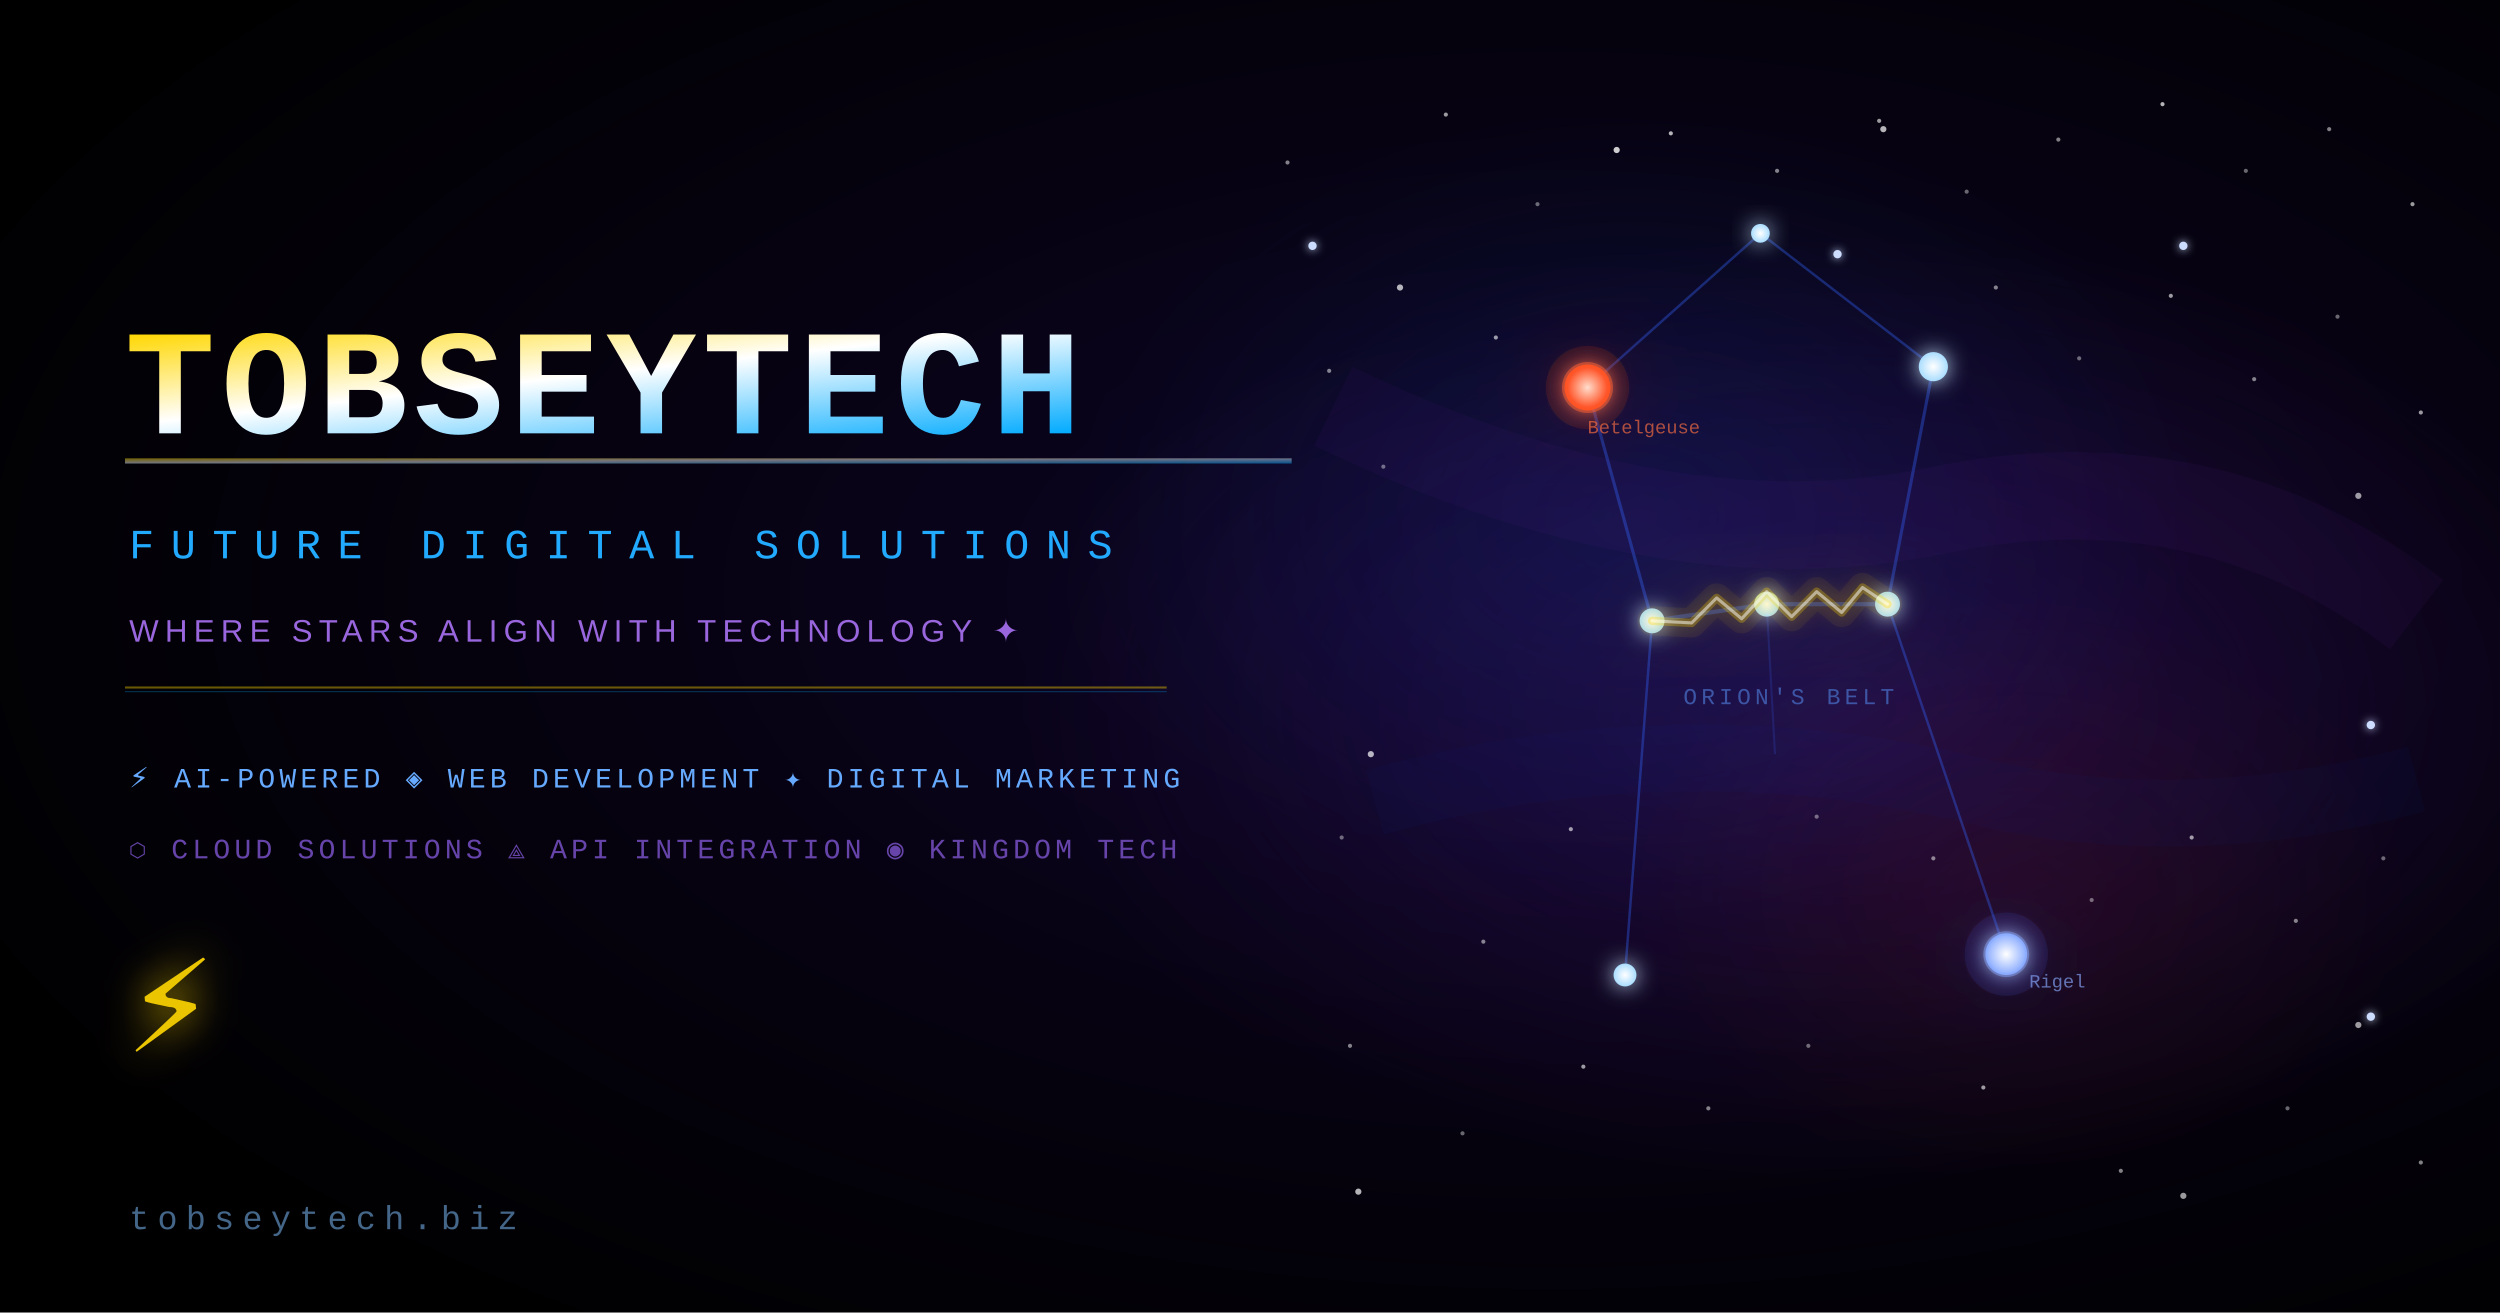
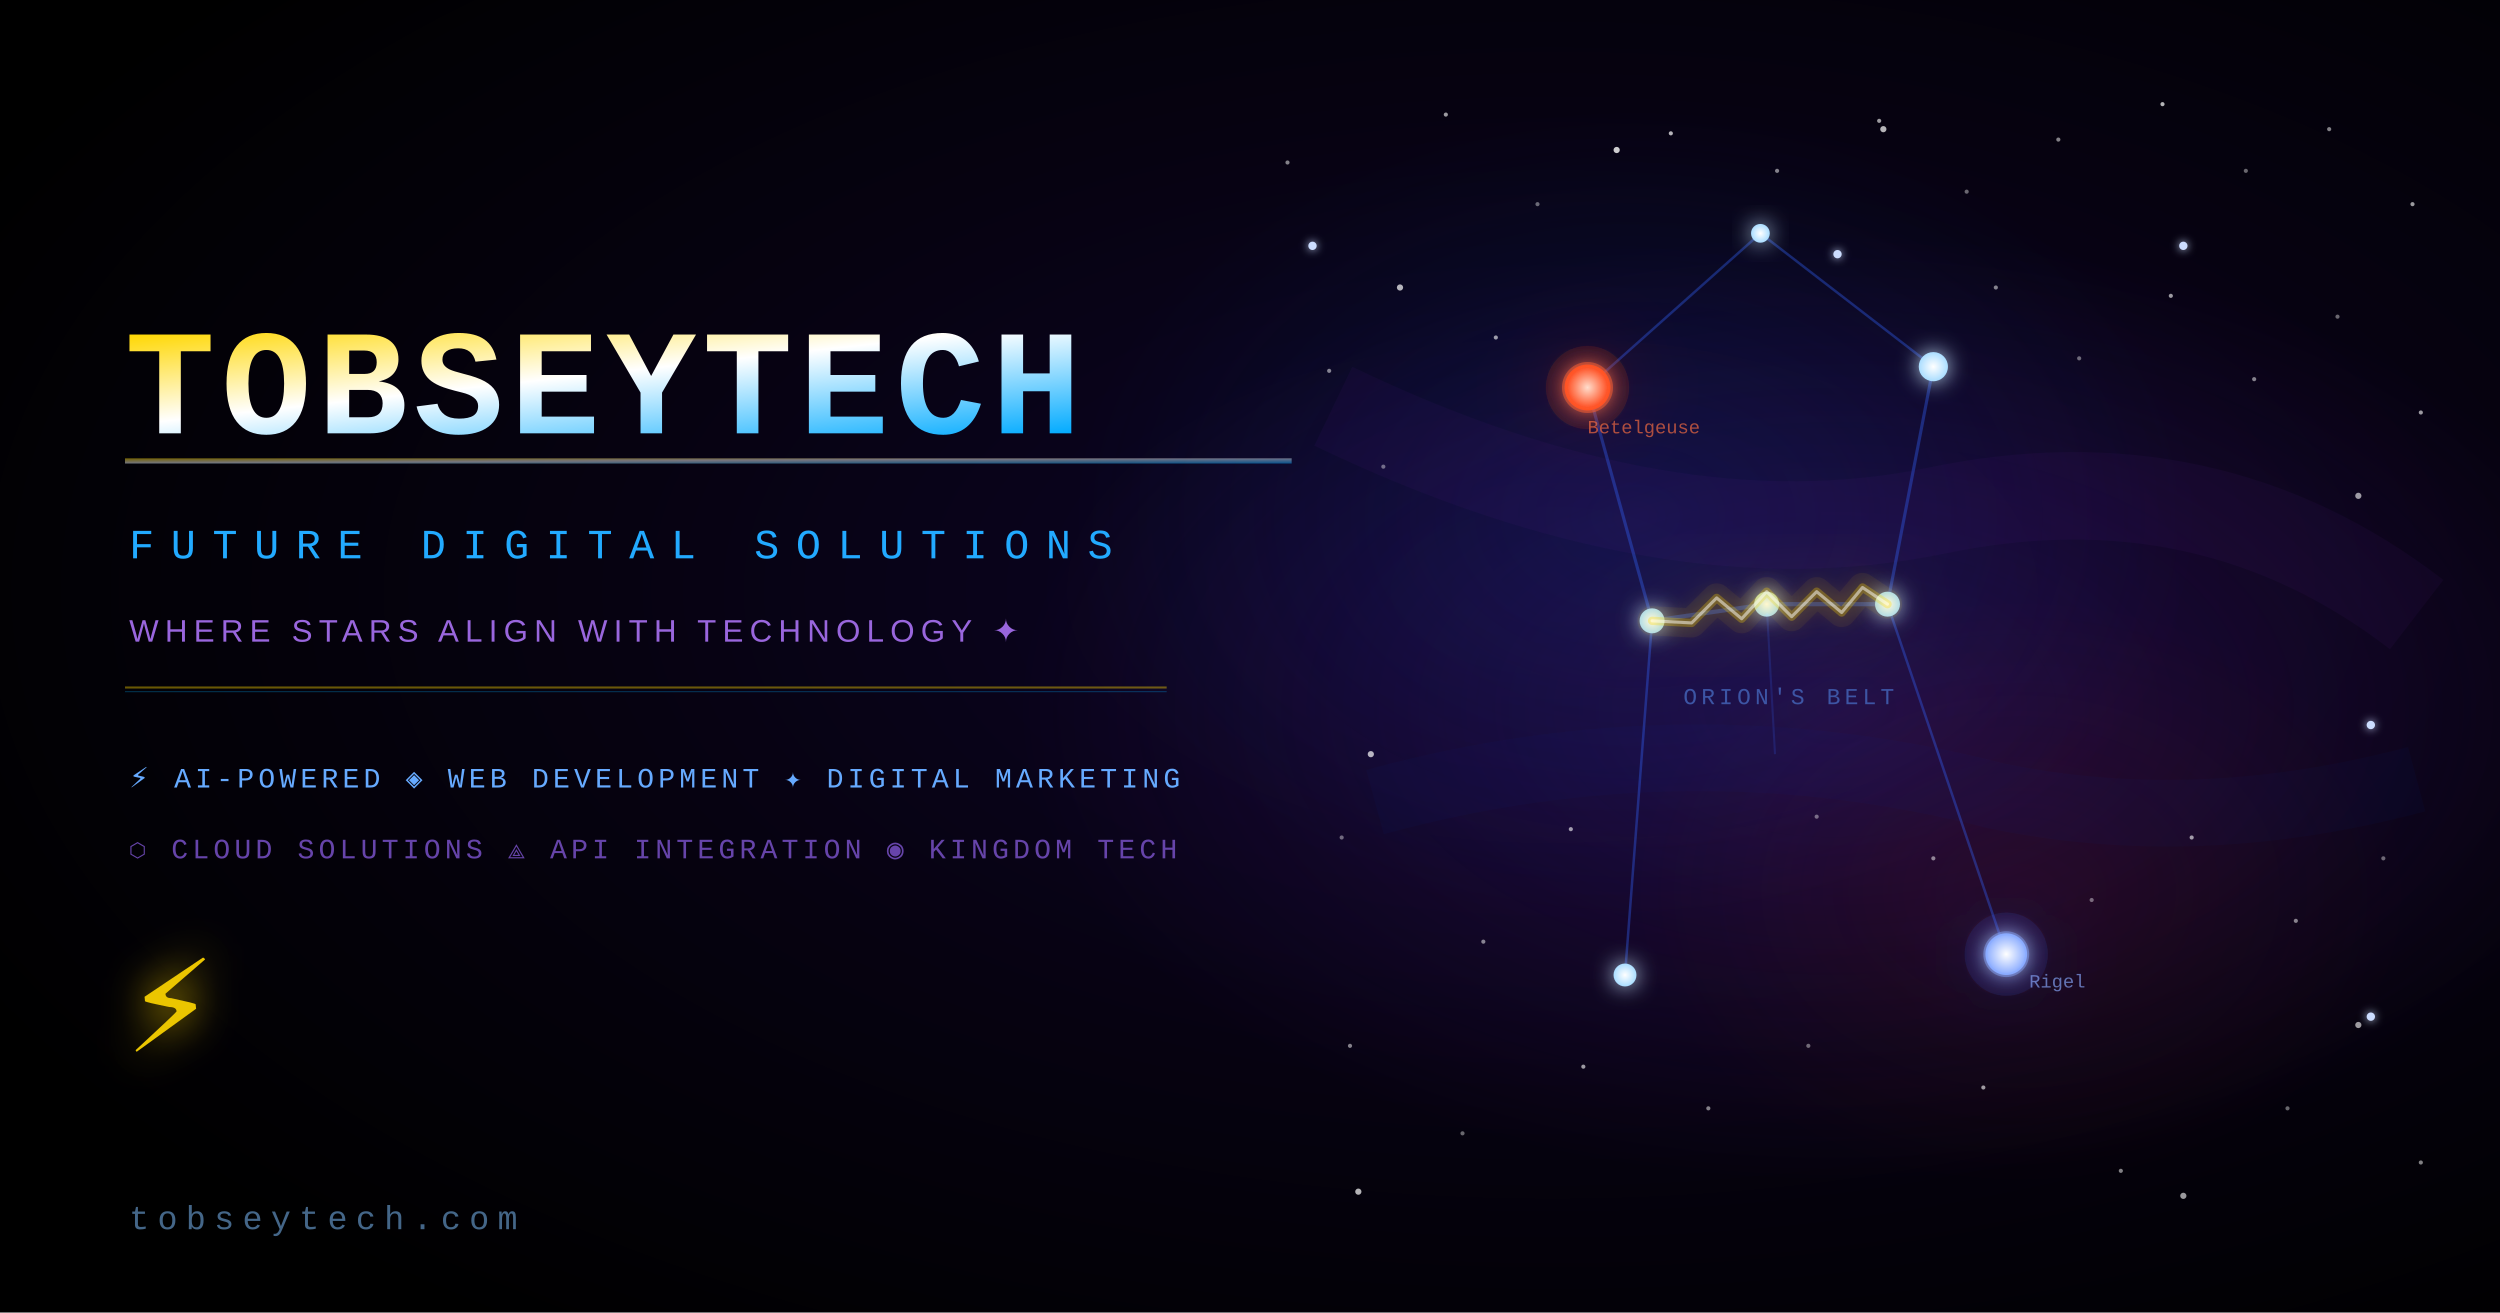
<svg xmlns="http://www.w3.org/2000/svg" viewBox="0 0 1200 630" width="1200" height="630">
  <defs>
    <radialGradient id="spaceBg" cx="62%" cy="45%" r="70%">
      <stop offset="0%" stop-color="#0d0528" />
      <stop offset="55%" stop-color="#060210" />
      <stop offset="100%" stop-color="#000000" />
    </radialGradient>
    <radialGradient id="neb1" cx="50%" cy="50%" r="50%">
      <stop offset="0%" stop-color="#4a1880" stop-opacity="0.38" />
      <stop offset="100%" stop-color="#4a1880" stop-opacity="0" />
    </radialGradient>
    <radialGradient id="neb2" cx="50%" cy="50%" r="50%">
      <stop offset="0%" stop-color="#0a3080" stop-opacity="0.26" />
      <stop offset="100%" stop-color="#0a3080" stop-opacity="0" />
    </radialGradient>
    <radialGradient id="neb3" cx="50%" cy="50%" r="50%">
      <stop offset="0%" stop-color="#8a2010" stop-opacity="0.14" />
      <stop offset="100%" stop-color="#8a2010" stop-opacity="0" />
    </radialGradient>
    <radialGradient id="whiteStar">
      <stop offset="0%" stop-color="#ffffff" />
      <stop offset="100%" stop-color="#aaddff" />
    </radialGradient>
    <radialGradient id="redStar">
      <stop offset="0%" stop-color="#ffddcc" />
      <stop offset="100%" stop-color="#ff4010" />
    </radialGradient>
    <radialGradient id="blueStar">
      <stop offset="0%" stop-color="#ffffff" />
      <stop offset="100%" stop-color="#88aaff" />
    </radialGradient>
    <linearGradient id="titleGrad" x1="0%" y1="0%" x2="100%" y2="100%">
      <stop offset="0%" stop-color="#FFD700" />
      <stop offset="45%" stop-color="#FFFFFF" />
      <stop offset="100%" stop-color="#00AAFF" />
    </linearGradient>
    <filter id="g2" x="-100%" y="-100%" width="300%" height="300%">
      <feGaussianBlur in="SourceGraphic" stdDeviation="2" result="b" />
      <feMerge>
        <feMergeNode in="b" />
        <feMergeNode in="SourceGraphic" />
      </feMerge>
    </filter>
    <filter id="g5" x="-100%" y="-100%" width="300%" height="300%">
      <feGaussianBlur in="SourceGraphic" stdDeviation="5" result="b" />
      <feMerge>
        <feMergeNode in="b" />
        <feMergeNode in="SourceGraphic" />
      </feMerge>
    </filter>
    <filter id="g10" x="-100%" y="-100%" width="300%" height="300%">
      <feGaussianBlur in="SourceGraphic" stdDeviation="10" result="b" />
      <feMerge>
        <feMergeNode in="b" />
        <feMergeNode in="SourceGraphic" />
      </feMerge>
    </filter>
    <filter id="g18" x="-150%" y="-150%" width="400%" height="400%">
      <feGaussianBlur in="SourceGraphic" stdDeviation="18" result="b" />
      <feMerge>
        <feMergeNode in="b" />
        <feMergeNode in="SourceGraphic" />
      </feMerge>
    </filter>
  </defs>
  <rect width="1200" height="630" fill="url(#spaceBg)" />
  <ellipse cx="880" cy="340" rx="390" ry="228" fill="url(#neb1)" />
  <ellipse cx="785" cy="248" rx="270" ry="196" fill="url(#neb2)" />
  <ellipse cx="970" cy="428" rx="188" ry="142" fill="url(#neb3)" />
  <path d="M640,195 Q800,272 930,245 Q1060,218 1160,295" stroke="#6620a0" stroke-width="42" stroke-opacity="0.07" fill="none" />
  <path d="M660,385 Q810,344 958,382 Q1055,402 1160,374" stroke="#1030a0" stroke-width="32" stroke-opacity="0.05" fill="none" />
  <g fill="#ffffff">
    <circle cx="618" cy="78" r="1" opacity=".5" />
    <circle cx="694" cy="55" r="1" opacity=".6" />
    <circle cx="738" cy="98" r="1" opacity=".4" />
    <circle cx="802" cy="64" r="1" opacity=".7" />
    <circle cx="853" cy="82" r="1" opacity=".5" />
    <circle cx="902" cy="58" r="1" opacity=".6" />
    <circle cx="944" cy="92" r="1" opacity=".4" />
    <circle cx="988" cy="67" r="1" opacity=".5" />
    <circle cx="1038" cy="50" r="1" opacity=".7" />
    <circle cx="1078" cy="82" r="1" opacity=".4" />
    <circle cx="1118" cy="62" r="1" opacity=".5" />
    <circle cx="1158" cy="98" r="1" opacity=".6" />
    <circle cx="638" cy="178" r="1" opacity=".5" />
    <circle cx="664" cy="224" r="1" opacity=".4" />
    <circle cx="718" cy="162" r="1" opacity=".6" />
    <circle cx="958" cy="138" r="1" opacity=".5" />
    <circle cx="998" cy="172" r="1" opacity=".4" />
    <circle cx="1042" cy="142" r="1" opacity=".6" />
    <circle cx="1082" cy="182" r="1" opacity=".5" />
    <circle cx="1122" cy="152" r="1" opacity=".4" />
    <circle cx="1162" cy="198" r="1" opacity=".6" />
    <circle cx="644" cy="402" r="1" opacity=".4" />
    <circle cx="712" cy="452" r="1" opacity=".5" />
    <circle cx="754" cy="398" r="1" opacity=".6" />
    <circle cx="872" cy="392" r="1" opacity=".4" />
    <circle cx="928" cy="412" r="1" opacity=".5" />
    <circle cx="1004" cy="432" r="1" opacity=".4" />
    <circle cx="1052" cy="402" r="1" opacity=".6" />
    <circle cx="1102" cy="442" r="1" opacity=".5" />
    <circle cx="1144" cy="412" r="1" opacity=".4" />
    <circle cx="648" cy="502" r="1" opacity=".5" />
    <circle cx="702" cy="544" r="1" opacity=".4" />
    <circle cx="760" cy="512" r="1" opacity=".6" />
    <circle cx="820" cy="532" r="1" opacity=".5" />
    <circle cx="868" cy="502" r="1" opacity=".4" />
    <circle cx="952" cy="522" r="1" opacity=".6" />
    <circle cx="1018" cy="562" r="1" opacity=".5" />
    <circle cx="1098" cy="532" r="1" opacity=".4" />
    <circle cx="1162" cy="558" r="1" opacity=".5" />
    <circle cx="672" cy="138" r="1.5" opacity=".7" />
    <circle cx="776" cy="72" r="1.5" opacity=".8" />
    <circle cx="904" cy="62" r="1.5" opacity=".7" />
    <circle cx="1132" cy="238" r="1.5" opacity=".6" />
    <circle cx="658" cy="362" r="1.5" opacity=".7" />
    <circle cx="1132" cy="492" r="1.5" opacity=".6" />
    <circle cx="652" cy="572" r="1.5" opacity=".7" />
    <circle cx="1048" cy="574" r="1.5" opacity=".6" />
  </g>
  <g fill="#ccddff" filter="url(#g2)">
    <circle cx="630" cy="118" r="2" />
    <circle cx="882" cy="122" r="2" />
    <circle cx="1048" cy="118" r="2" />
    <circle cx="1138" cy="348" r="2" />
    <circle cx="1138" cy="488" r="2" />
  </g>
  <g stroke="#3366ff" stroke-opacity="0.36" fill="none">
    <line x1="845" y1="112" x2="762" y2="186" stroke-width="1.2" />
    <line x1="845" y1="112" x2="928" y2="176" stroke-width="1.2" />
    <line x1="762" y1="186" x2="793" y2="298" stroke-width="1.5" />
    <line x1="928" y1="176" x2="906" y2="290" stroke-width="1.5" />
    <line x1="793" y1="298" x2="848" y2="290" stroke-width="2" />
    <line x1="848" y1="290" x2="906" y2="290" stroke-width="2" />
    <line x1="793" y1="298" x2="780" y2="468" stroke-width="1.2" />
    <line x1="906" y1="290" x2="963" y2="458" stroke-width="1.2" />
    <line x1="848" y1="290" x2="852" y2="362" stroke-width="1" stroke-opacity="0.18" />
  </g>
  <circle cx="845" cy="112" r="4.5" fill="url(#whiteStar)" filter="url(#g5)" />
  <circle cx="762" cy="186" r="20" fill="#ff3808" fill-opacity="0.12" filter="url(#g18)" />
  <circle cx="762" cy="186" r="11" fill="url(#redStar)" filter="url(#g5)" />
  <circle cx="762" cy="186" r="11" fill="none" stroke="#ff6030" stroke-width="2.5" stroke-opacity="0.5">
    <animate attributeName="r" values="11;14;11;13;11" dur="5s" repeatCount="indefinite" />
    <animate attributeName="stroke-opacity" values=".5;.9;.3;.7;.5" dur="5s" repeatCount="indefinite" />
  </circle>
  <circle cx="928" cy="176" r="7" fill="url(#whiteStar)" filter="url(#g5)" />
  <circle cx="793" cy="298" r="6" fill="url(#whiteStar)" filter="url(#g5)" />
  <circle cx="848" cy="290" r="6" fill="url(#whiteStar)" filter="url(#g5)" />
  <circle cx="906" cy="290" r="6" fill="url(#whiteStar)" filter="url(#g5)" />
  <circle cx="793" cy="298" r="9" fill="none" stroke="#ffffff" stroke-width="1.5" stroke-opacity="0">
    <animate attributeName="r" values="9;16;9" dur="3s" begin="0s" repeatCount="indefinite" />
    <animate attributeName="stroke-opacity" values="0;.4;0" dur="3s" begin="0s" repeatCount="indefinite" />
  </circle>
  <circle cx="848" cy="290" r="9" fill="none" stroke="#ffffff" stroke-width="1.5" stroke-opacity="0">
    <animate attributeName="r" values="9;16;9" dur="3s" begin="0.6s" repeatCount="indefinite" />
    <animate attributeName="stroke-opacity" values="0;.4;0" dur="3s" begin="0.6s" repeatCount="indefinite" />
  </circle>
  <circle cx="906" cy="290" r="9" fill="none" stroke="#ffffff" stroke-width="1.5" stroke-opacity="0">
    <animate attributeName="r" values="9;16;9" dur="3s" begin="1.2s" repeatCount="indefinite" />
    <animate attributeName="stroke-opacity" values="0;.4;0" dur="3s" begin="1.2s" repeatCount="indefinite" />
  </circle>
  <circle cx="780" cy="468" r="5.5" fill="url(#whiteStar)" filter="url(#g5)" />
  <circle cx="963" cy="458" r="20" fill="#3355ff" fill-opacity="0.12" filter="url(#g18)" />
  <circle cx="963" cy="458" r="10" fill="url(#blueStar)" filter="url(#g5)" />
  <circle cx="963" cy="458" r="10" fill="none" stroke="#88aaff" stroke-width="2" stroke-opacity="0.45">
    <animate attributeName="r" values="10;14;10" dur="4s" repeatCount="indefinite" />
    <animate attributeName="stroke-opacity" values=".45;.8;.45" dur="4s" repeatCount="indefinite" />
  </circle>
  <path d="M906,290 L894,282 L884,294 L872,284 L860,296 L848,284 L836,297 L824,287 L812,299 L793,298" stroke="#FFD700" stroke-width="14" stroke-linecap="round" stroke-linejoin="round" fill="none" opacity="0.08" filter="url(#g18)" />
  <path d="M906,290 L894,282 L884,294 L872,284 L860,296 L848,284 L836,297 L824,287 L812,299 L793,298" stroke="#FFD700" stroke-width="4" stroke-linecap="round" stroke-linejoin="round" fill="none" opacity="0.35" filter="url(#g5)" />
  <path d="M906,290 L894,282 L884,294 L872,284 L860,296 L848,284 L836,297 L824,287 L812,299 L793,298" stroke="#ffffff" stroke-width="1.5" stroke-linecap="round" stroke-linejoin="round" fill="none" opacity="0.5" />
  <circle r="30" fill="#FFD700" fill-opacity="0" filter="url(#g18)">
    <animate attributeName="fill-opacity" values="0;0.25;0" dur="2.8s" repeatCount="indefinite" />
    <animateMotion path="M906,290 L894,282 L884,294 L872,284 L860,296 L848,284 L836,297 L824,287 L812,299 L793,298" dur="2.8s" repeatCount="indefinite" calcMode="linear" />
  </circle>
  <circle r="16" fill="#FFD700" fill-opacity="0" filter="url(#g10)">
    <animate attributeName="fill-opacity" values="0;0.55;0" dur="2.8s" repeatCount="indefinite" />
    <animateMotion path="M906,290 L894,282 L884,294 L872,284 L860,296 L848,284 L836,297 L824,287 L812,299 L793,298" dur="2.8s" repeatCount="indefinite" calcMode="linear" />
  </circle>
  <circle r="8" fill="#ffffff" fill-opacity="0">
    <animate attributeName="fill-opacity" values="0;0.95;0" dur="2.8s" repeatCount="indefinite" />
    <animateMotion path="M906,290 L894,282 L884,294 L872,284 L860,296 L848,284 L836,297 L824,287 L812,299 L793,298" dur="2.8s" repeatCount="indefinite" calcMode="linear" />
  </circle>
  <circle r="5" fill="#FFE040" fill-opacity="0" filter="url(#g5)">
    <animate attributeName="fill-opacity" values="0;0.6;0" dur="2.8s" begin="0.12s" repeatCount="indefinite" />
    <animateMotion path="M906,290 L894,282 L884,294 L872,284 L860,296 L848,284 L836,297 L824,287 L812,299 L793,298" dur="2.8s" begin="0.12s" repeatCount="indefinite" calcMode="linear" />
  </circle>
  <circle r="3" fill="#FFD700" fill-opacity="0">
    <animate attributeName="fill-opacity" values="0;0.35;0" dur="2.8s" begin="0.26s" repeatCount="indefinite" />
    <animateMotion path="M906,290 L894,282 L884,294 L872,284 L860,296 L848,284 L836,297 L824,287 L812,299 L793,298" dur="2.8s" begin="0.26s" repeatCount="indefinite" calcMode="linear" />
  </circle>
  <g opacity="0">
    <animate attributeName="opacity" values="0;0;0;0.7;0" dur="2.8s" repeatCount="indefinite" keyTimes="0;0.85;0.9;0.95;1" />
    <circle cx="793" cy="298" r="28" fill="#FFD700" fill-opacity="0.22" filter="url(#g10)" />
    <circle cx="848" cy="290" r="28" fill="#FFD700" fill-opacity="0.22" filter="url(#g10)" />
    <circle cx="906" cy="290" r="28" fill="#FFD700" fill-opacity="0.22" filter="url(#g10)" />
  </g>
  <text x="808" y="338" font-family="'Share Tech Mono','Courier New',monospace" font-size="11" fill="#4466bb" letter-spacing="2" opacity="0.8">ORION'S BELT</text>
  <text x="762" y="208" font-family="'Share Tech Mono','Courier New',monospace" font-size="9" fill="#ff7040" opacity="0.65">Betelgeuse</text>
  <text x="974" y="474" font-family="'Share Tech Mono','Courier New',monospace" font-size="9" fill="#88aaff" opacity="0.65">Rigel</text>
  <text x="60" y="208" font-family="'Orbitron','Courier New','Lucida Console',monospace" font-size="72" font-weight="900" fill="url(#titleGrad)" letter-spacing="3">TOBSEYTECH</text>
  <rect x="60" y="220" width="560" height="2.5" fill="url(#titleGrad)" opacity="0.45" />
  <text x="62" y="268" font-family="'Orbitron','Courier New',monospace" font-size="20" font-weight="400" fill="#22aaff" letter-spacing="8">FUTURE DIGITAL SOLUTIONS</text>
  <text x="62" y="308" font-family="'Exo 2','Arial Narrow',Arial,sans-serif" font-size="15" fill="#9966dd" letter-spacing="3">WHERE STARS ALIGN WITH TECHNOLOGY ✦</text>
  <path d="M60,330 L560,330" stroke="#FFD700" stroke-width="1" stroke-opacity="0.4" />
  <path d="M60,332 L560,332" stroke="#00aaff" stroke-width="0.5" stroke-opacity="0.3" />
  <text x="62" y="378" font-family="'Share Tech Mono','Courier New',monospace" font-size="13.5" fill="#66aaff" letter-spacing="2">
    ⚡ AI-POWERED  ◈ WEB DEVELOPMENT  ✦ DIGITAL MARKETING
  </text>
  <text x="62" y="412" font-family="'Share Tech Mono','Courier New',monospace" font-size="13.5" fill="#6644aa" letter-spacing="2">
    ⬡ CLOUD SOLUTIONS  ⟁ API INTEGRATION  ◉ KINGDOM TECH
  </text>
  <text x="60" y="505" font-size="62" fill="#FFD700" filter="url(#g10)" opacity="0.92">⚡</text>
  <text x="60" y="505" font-size="62" fill="#ffffff" opacity="0">⚡
    <animate attributeName="opacity" values="0;0;0.45;0;0.3;0" dur="2.8s" repeatCount="indefinite" />
  </text>
-   <text x="62" y="590" font-family="'Share Tech Mono','Courier New',monospace" font-size="16" fill="#446688" letter-spacing="4">tobseytech.biz</text>
+   <text x="62" y="590" font-family="'Share Tech Mono','Courier New',monospace" font-size="16" fill="#446688" letter-spacing="4">tobseytech.com</text>
</svg>
